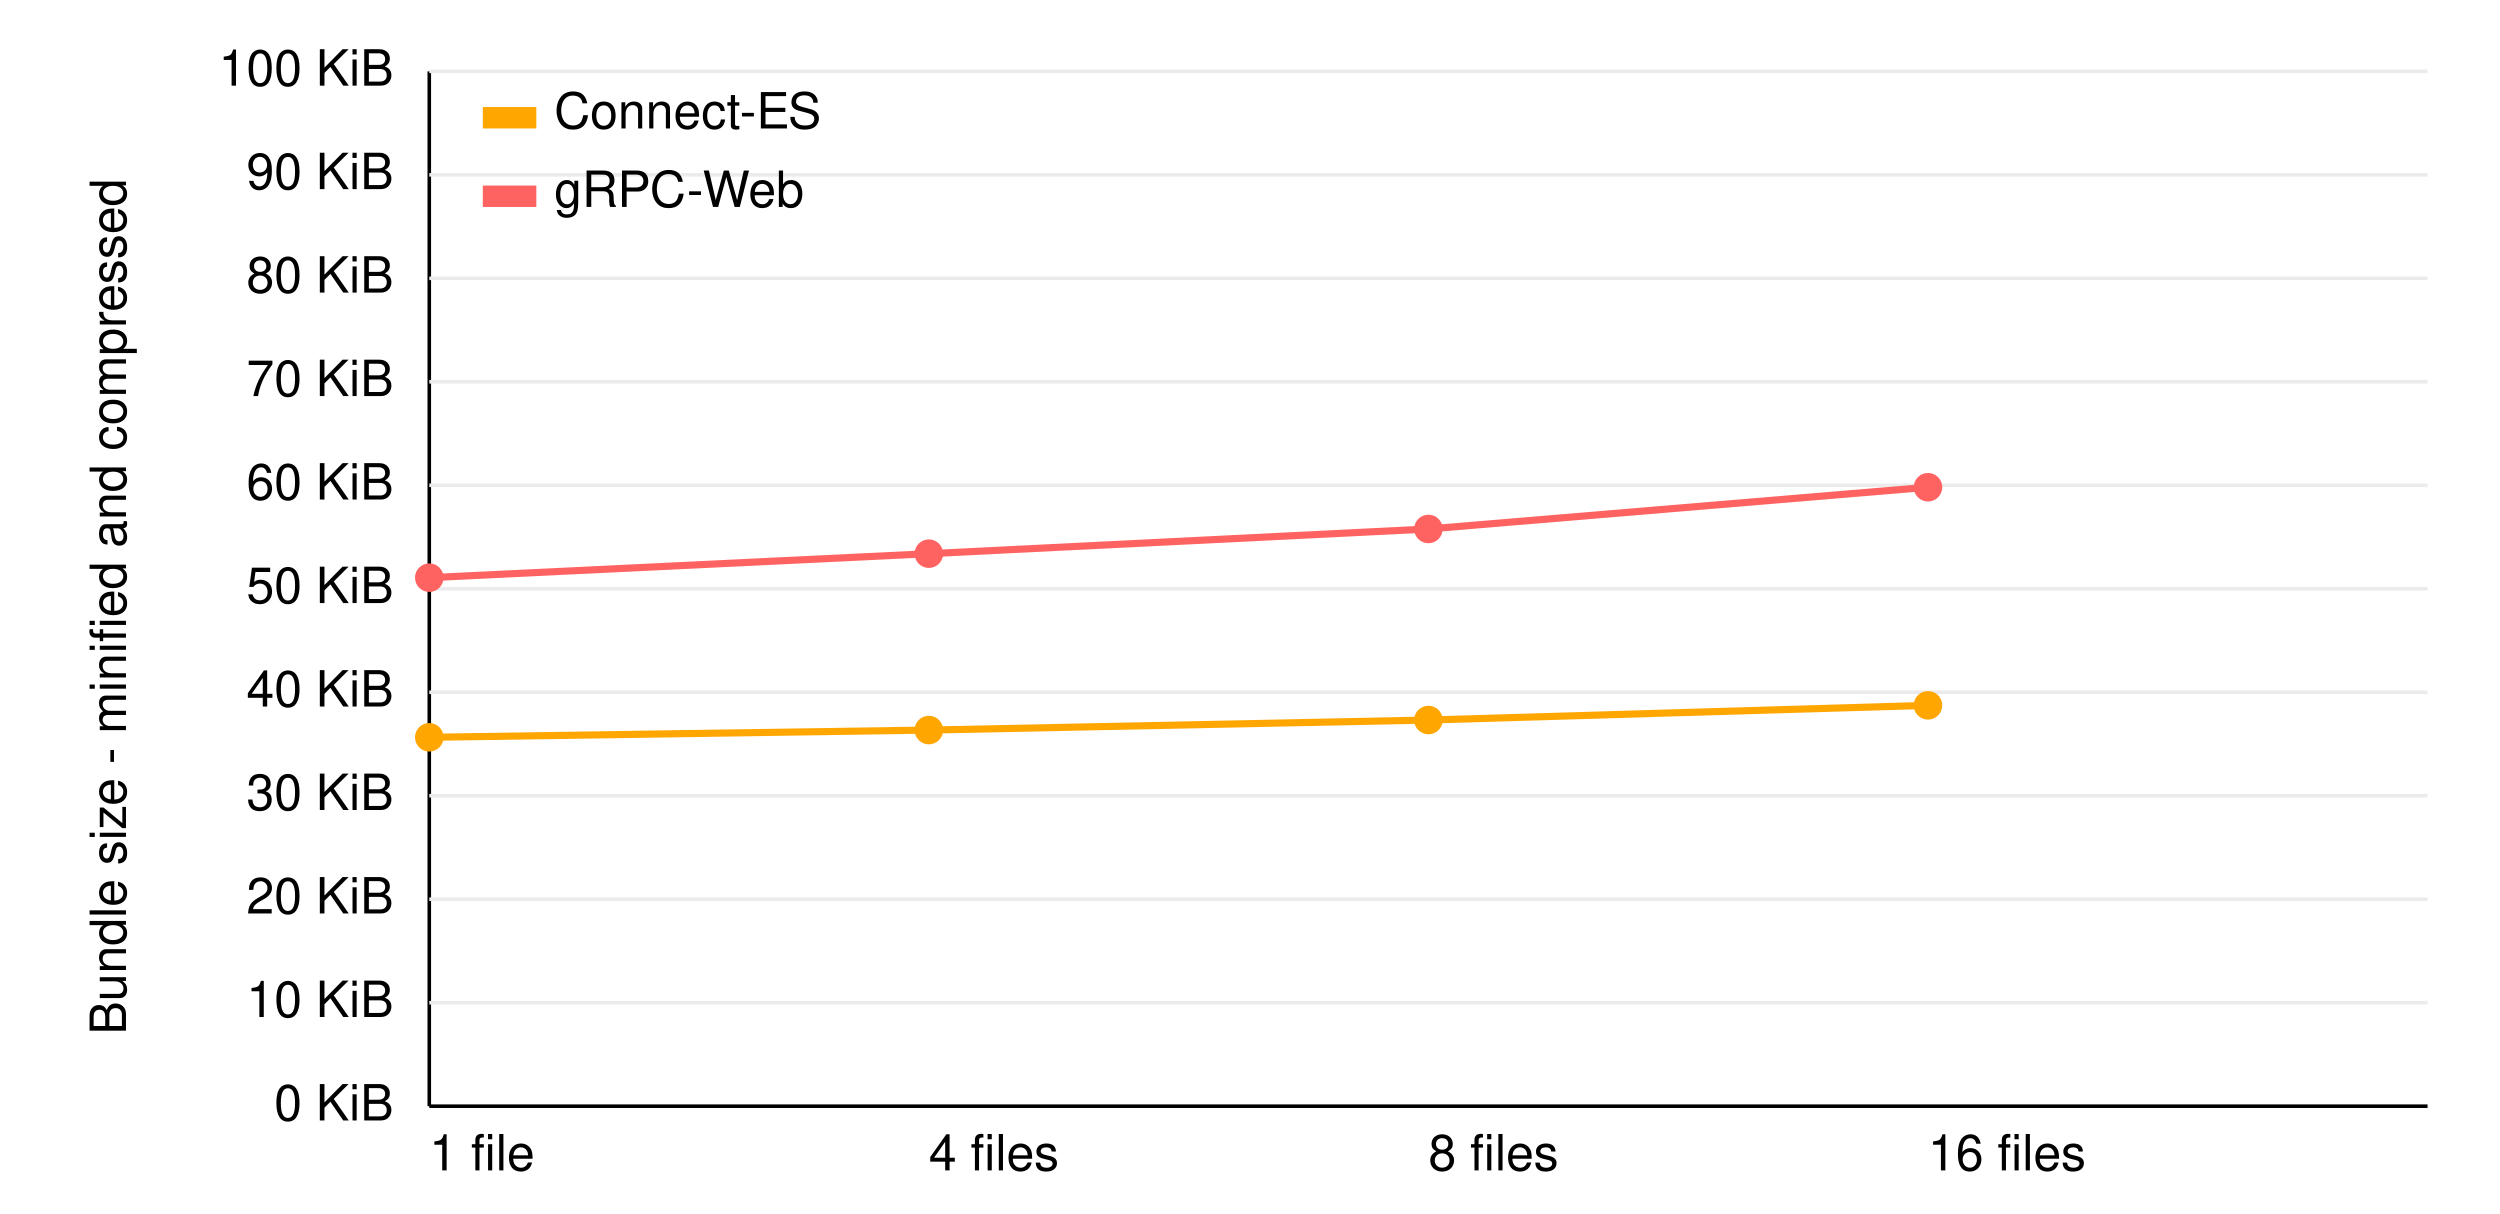
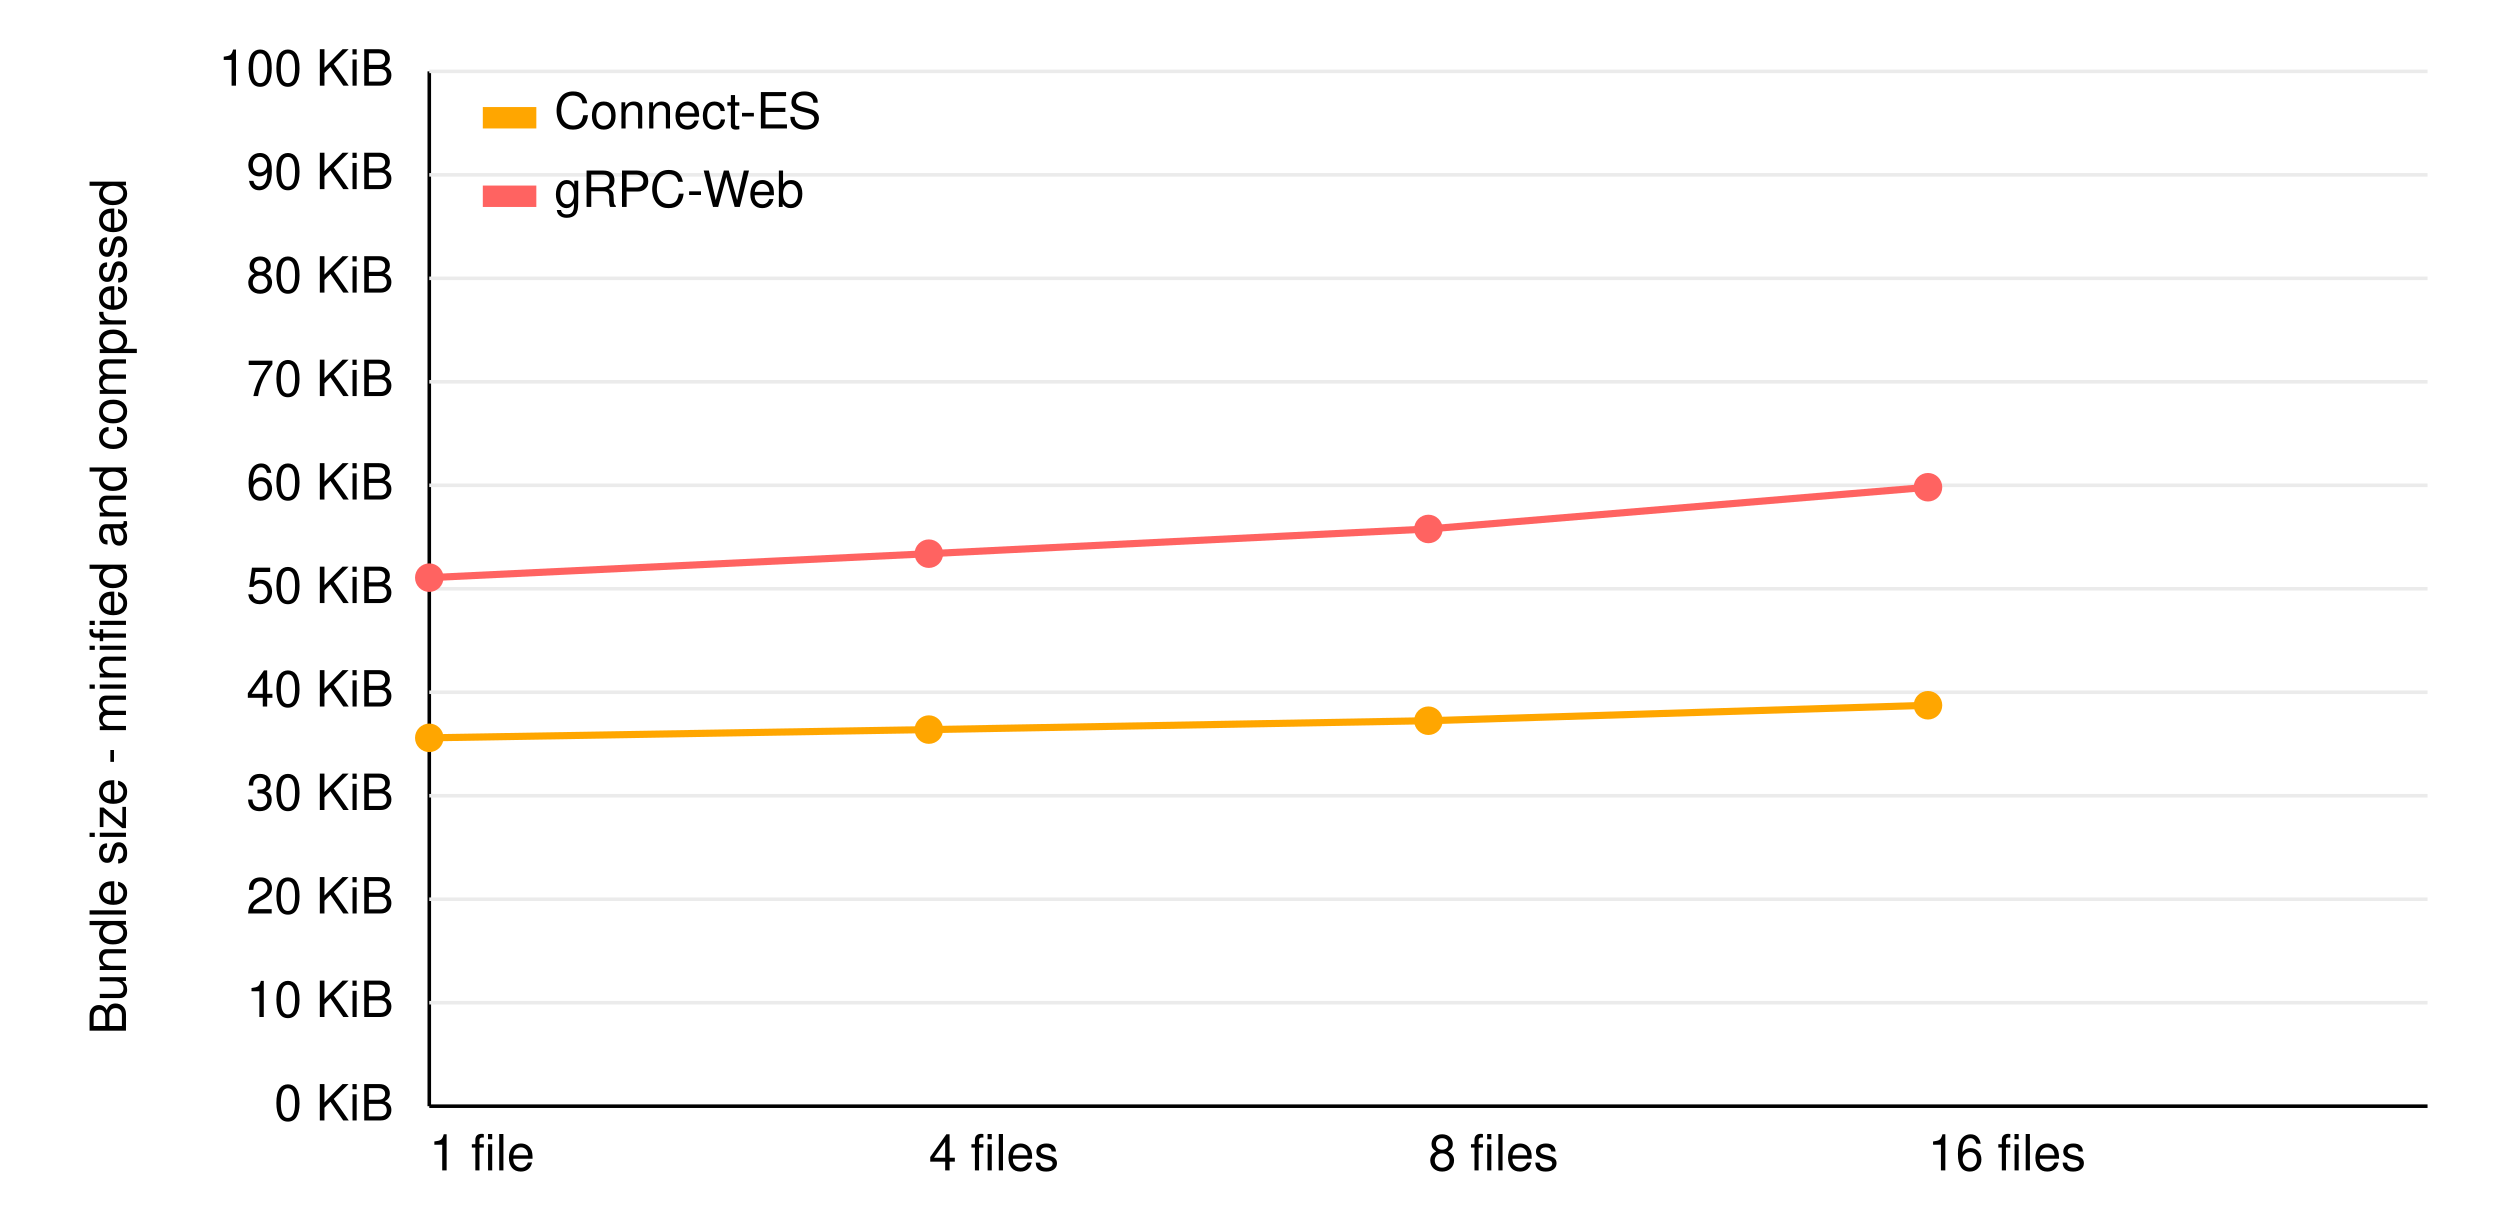
<svg xmlns="http://www.w3.org/2000/svg" version="1.1" width="680px" height="330px" viewBox="0 0 680 340" class="chart">
  <style>
      
      text {
        font: 14px Verdana, Helvetica, Arial, sans-serif;
      }
      
    </style>
  <g transform="translate(110,310)">
    <line y1="0" x2="560" stroke="black" />
    <text x="0" y="18" text-anchor="start">1 file</text>
    <text x="140" y="18" text-anchor="start">4 files</text>
    <text x="280" y="18" text-anchor="start">8 files</text>
    <text x="420" y="18" text-anchor="start">16 files</text>
  </g>
  <g transform="translate(110, 20)">
    <line x1="0" x2="0" y1="0" y2="290" stroke="black" />
    <g transform="rotate(-90), translate(-150,-85)">
      <text text-anchor="middle">Bundle size - minified and compressed</text>
    </g>
    <text x="-10" y="4" text-anchor="end">100 KiB</text>
    <line x1="0" x2="560" y1="0" y2="0" stroke="#ebebeb" />
    <text x="-10" y="33" text-anchor="end">90 KiB</text>
    <line x1="0" x2="560" y1="29" y2="29" stroke="#ebebeb" />
    <text x="-10" y="62" text-anchor="end">80 KiB</text>
    <line x1="0" x2="560" y1="58" y2="58" stroke="#ebebeb" />
    <text x="-10" y="91" text-anchor="end">70 KiB</text>
    <line x1="0" x2="560" y1="87" y2="87" stroke="#ebebeb" />
    <text x="-10" y="120" text-anchor="end">60 KiB</text>
    <line x1="0" x2="560" y1="116" y2="116" stroke="#ebebeb" />
    <text x="-10" y="149" text-anchor="end">50 KiB</text>
    <line x1="0" x2="560" y1="145" y2="145" stroke="#ebebeb" />
    <text x="-10" y="178" text-anchor="end">40 KiB</text>
    <line x1="0" x2="560" y1="174" y2="174" stroke="#ebebeb" />
    <text x="-10" y="207" text-anchor="end">30 KiB</text>
    <line x1="0" x2="560" y1="203" y2="203" stroke="#ebebeb" />
    <text x="-10" y="236" text-anchor="end">20 KiB</text>
    <line x1="0" x2="560" y1="232" y2="232" stroke="#ebebeb" />
    <text x="-10" y="265" text-anchor="end">10 KiB</text>
    <line x1="0" x2="560" y1="261" y2="261" stroke="#ebebeb" />
    <text x="-10" y="294" text-anchor="end">0 KiB</text>
  </g>
  <g transform="translate(110, 20)">
-     <polyline fill="none" stroke="#ffa600" stroke-width="2" points="0,186.622 140,184.595 280,181.782 420,177.665">
+     <polyline fill="none" stroke="#ffa600" stroke-width="2" points="0,186.775 140,184.462 280,181.975 420,177.645">
    </polyline>
-     <circle cx="0" cy="186.622" r="4" fill="#ffa600" />
-     <circle cx="140" cy="184.595" r="4" fill="#ffa600" />
-     <circle cx="280" cy="181.782" r="4" fill="#ffa600" />
-     <circle cx="420" cy="177.665" r="4" fill="#ffa600" />
+     <circle cx="0" cy="186.775" r="4" fill="#ffa600" />
+     <circle cx="140" cy="184.462" r="4" fill="#ffa600" />
+     <circle cx="280" cy="181.975" r="4" fill="#ffa600" />
+     <circle cx="420" cy="177.645" r="4" fill="#ffa600" />
  </g>
  <g transform="translate(110, 20)">
    <polyline fill="none" stroke="#ff6361" stroke-width="2" points="0,141.885 140,135.164 280,128.24 420,116.544">
    </polyline>
    <circle cx="0" cy="141.885" r="4" fill="#ff6361" />
    <circle cx="140" cy="135.164" r="4" fill="#ff6361" />
    <circle cx="280" cy="128.24" r="4" fill="#ff6361" />
    <circle cx="420" cy="116.544" r="4" fill="#ff6361" />
  </g>
  <g transform="translate(125, 30)">
    <g transform="translate(0, 0)">
      <rect width="15" height="6" fill="#ffa600" />
      <text x="20" y="6">Connect-ES</text>
    </g>
    <g transform="translate(0, 22)">
      <rect width="15" height="6" fill="#ff6361" />
      <text x="20" y="6">gRPC-Web</text>
    </g>
  </g>
</svg>
